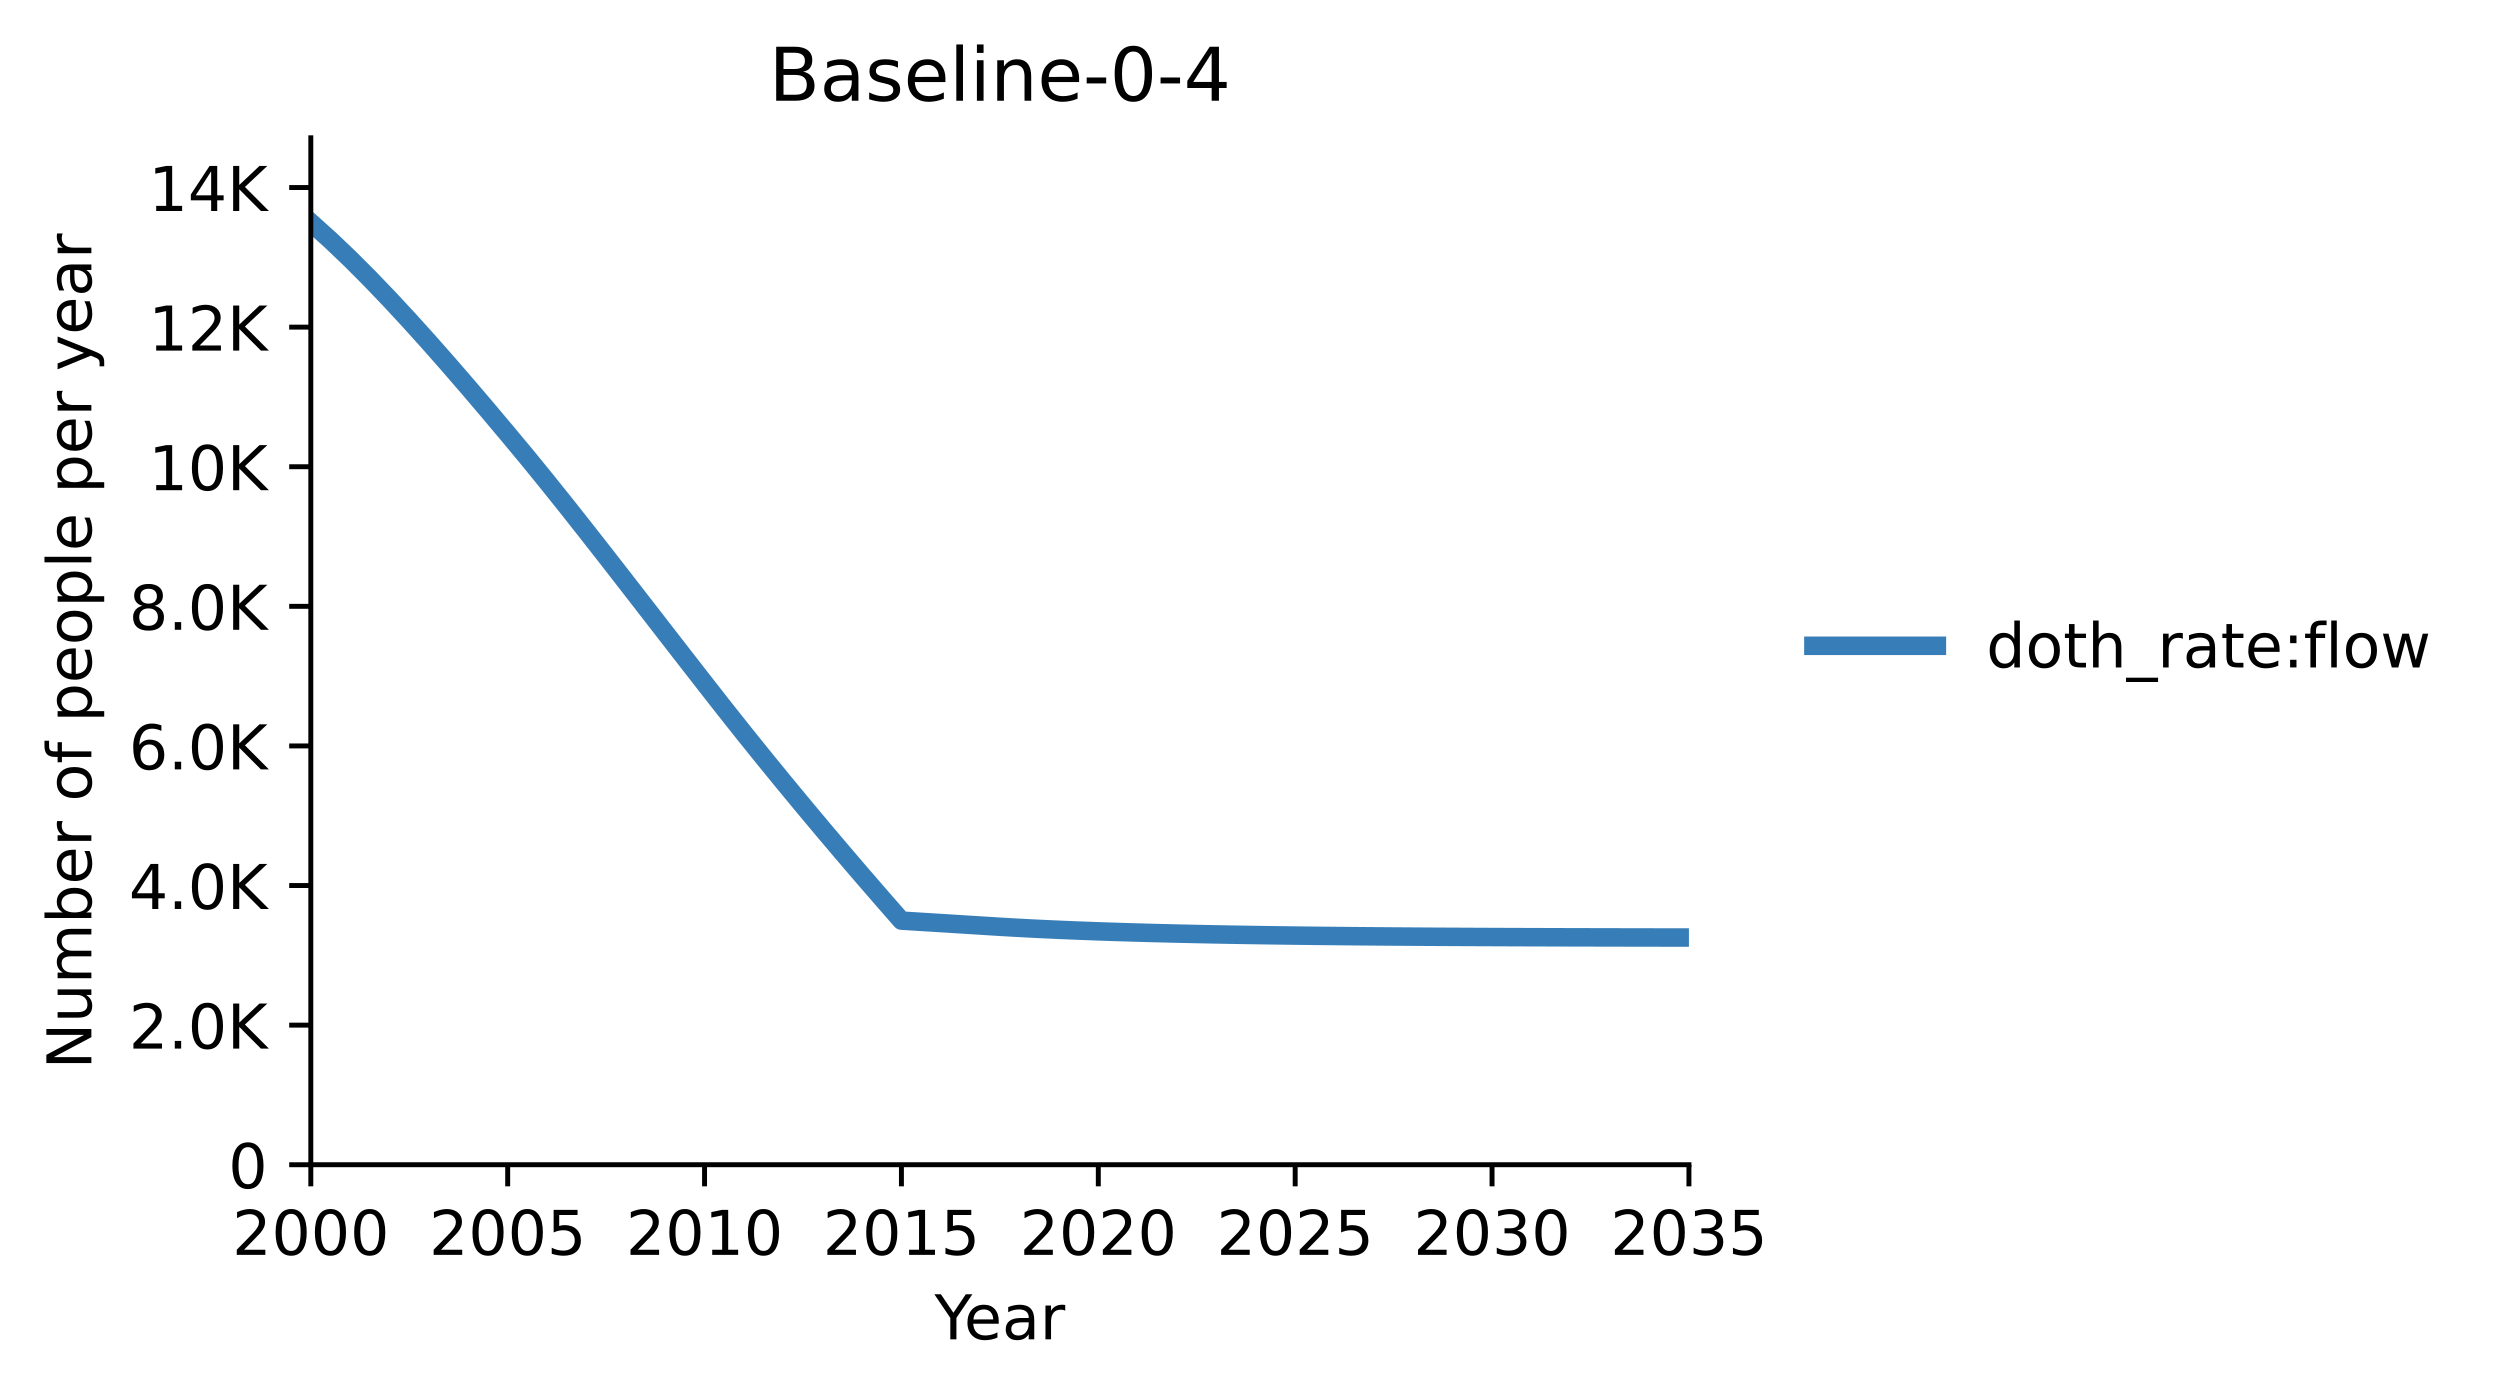
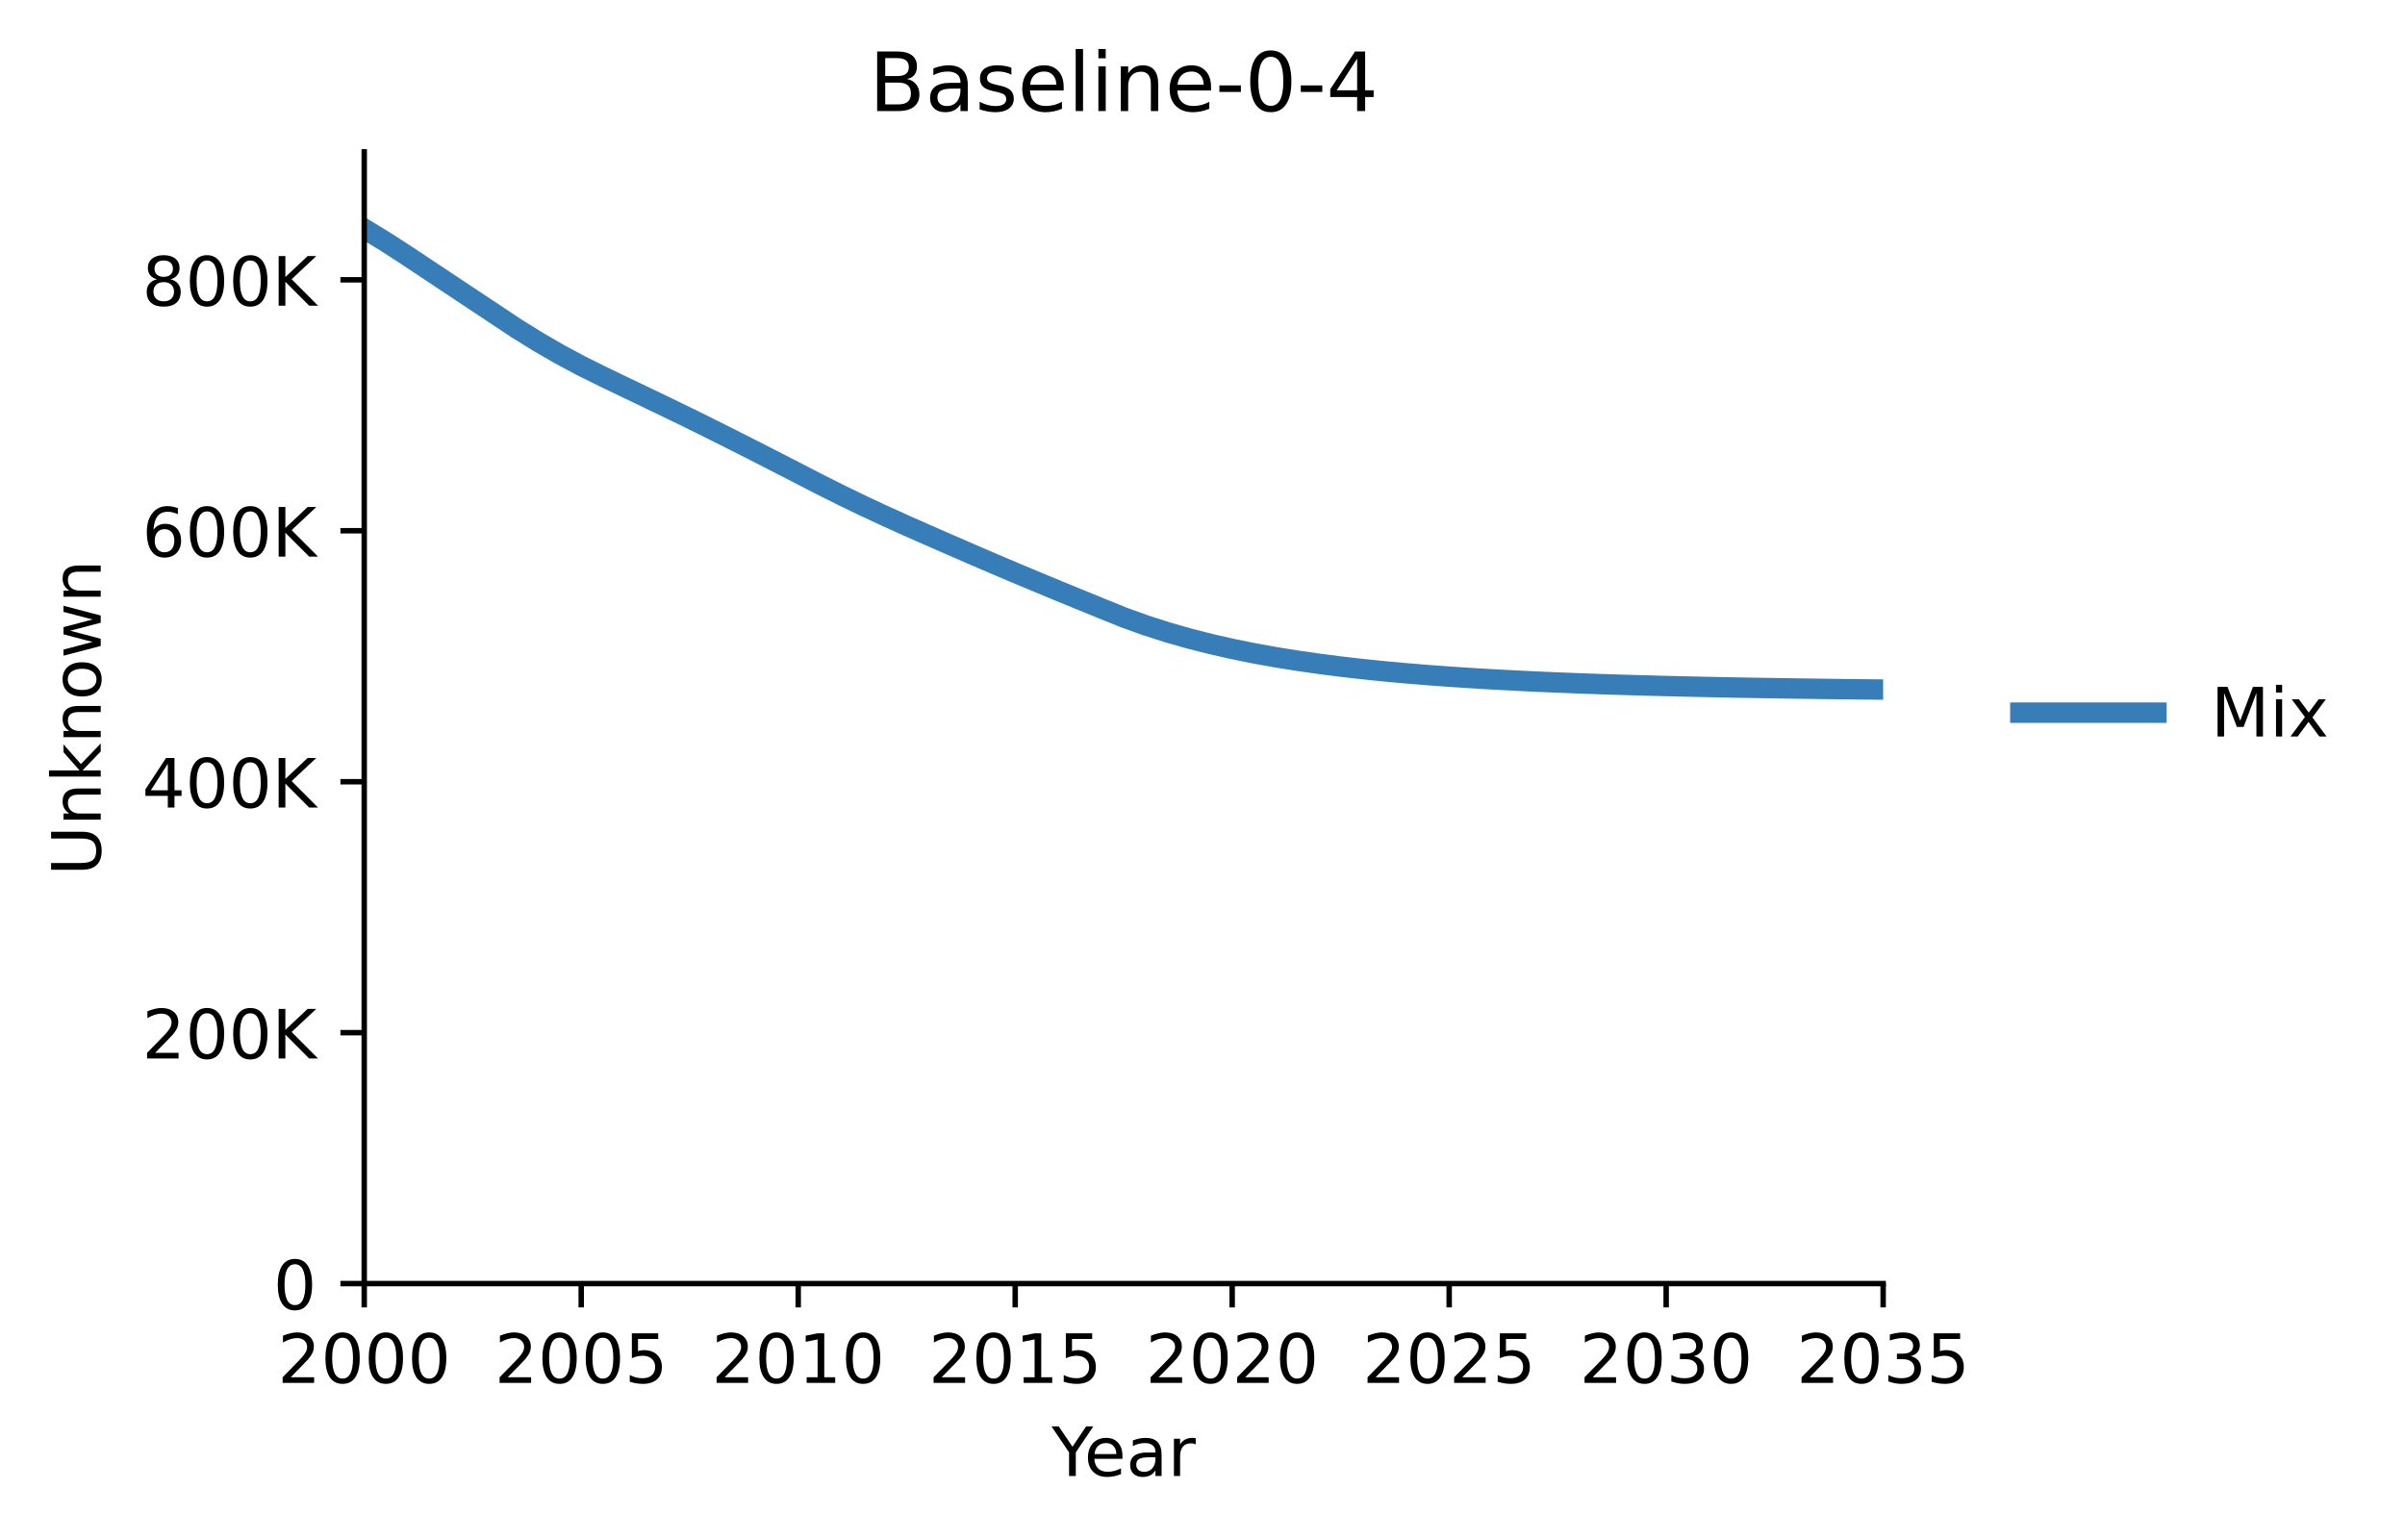
- <svg xmlns="http://www.w3.org/2000/svg" xmlns:xlink="http://www.w3.org/1999/xlink" width="404.901pt" height="226.194pt" viewBox="0 0 404.901 226.194" version="1.1">
+ <svg xmlns="http://www.w3.org/2000/svg" xmlns:xlink="http://www.w3.org/1999/xlink" width="353.408pt" height="226.194pt" viewBox="0 0 353.408 226.194" version="1.1">
  <defs>
    <style type="text/css">*{stroke-linejoin: round; stroke-linecap: butt}</style>
  </defs>
  <g id="figure_1">
    <g id="patch_1">
-       <path d="M 0 226.194  L 404.901 226.194  L 404.901 0  L 0 0  L 0 226.194  z " style="fill: none; opacity: 0" />
+       <path d="M 0 226.194  L 353.408 226.194  L 353.408 0  L 0 0  L 0 226.194  z " style="fill: none; opacity: 0" />
    </g>
    <g id="axes_1">
      <g id="patch_2">
-         <path d="M 50.339 188.638  L 273.539 188.638  L 273.539 22.318  L 50.339 22.318  L 50.339 188.638  z " style="fill: none; opacity: 0" />
+         <path d="M 53.523 188.638  L 276.723 188.638  L 276.723 22.318  L 53.523 22.318  L 53.523 188.638  z " style="fill: none; opacity: 0" />
      </g>
      <g id="matplotlib.axis_1">
        <g id="xtick_1">
          <g id="line2d_1">
            <defs>
-               <path id="m714e178c98" d="M 0 0  L 0 3.5  " style="stroke: #000000; stroke-width: 0.8" />
-             </defs>
-             <g>
-               <use xlink:href="#m714e178c98" x="50.339" y="188.638" style="stroke: #000000; stroke-width: 0.8" />
+               <path id="m029fb95477" d="M 0 0  L 0 3.5  " style="stroke: #000000; stroke-width: 0.8" />
+             </defs>
+             <g>
+               <use xlink:href="#m029fb95477" x="53.523" y="188.638" style="stroke: #000000; stroke-width: 0.8" />
            </g>
          </g>
          <g id="text_1">
-             <g transform="translate(37.61406 203.2366) scale(0.1 -0.1)">
+             <g transform="translate(40.79844 203.2366) scale(0.1 -0.1)">
              <defs>
                <path id="DejaVuSans-32" d="M 1228 531  L 3431 531  L 3431 0  L 469 0  L 469 531  Q 828 903 1448 1529  Q 2069 2156 2228 2338  Q 2531 2678 2651 2914  Q 2772 3150 2772 3378  Q 2772 3750 2511 3984  Q 2250 4219 1831 4219  Q 1534 4219 1204 4116  Q 875 4013 500 3803  L 500 4441  Q 881 4594 1212 4672  Q 1544 4750 1819 4750  Q 2544 4750 2975 4387  Q 3406 4025 3406 3419  Q 3406 3131 3298 2873  Q 3191 2616 2906 2266  Q 2828 2175 2409 1742  Q 1991 1309 1228 531  z " transform="scale(0.015625)" />
                <path id="DejaVuSans-30" d="M 2034 4250  Q 1547 4250 1301 3770  Q 1056 3291 1056 2328  Q 1056 1369 1301 889  Q 1547 409 2034 409  Q 2525 409 2770 889  Q 3016 1369 3016 2328  Q 3016 3291 2770 3770  Q 2525 4250 2034 4250  z M 2034 4750  Q 2819 4750 3233 4129  Q 3647 3509 3647 2328  Q 3647 1150 3233 529  Q 2819 -91 2034 -91  Q 1250 -91 836 529  Q 422 1150 422 2328  Q 422 3509 836 4129  Q 1250 4750 2034 4750  z " transform="scale(0.015625)" />
              </defs>
              <use xlink:href="#DejaVuSans-32" />
              <use xlink:href="#DejaVuSans-30" x="63.623" />
              <use xlink:href="#DejaVuSans-30" x="127.246" />
              <use xlink:href="#DejaVuSans-30" x="190.869" />
            </g>
          </g>
        </g>
        <g id="xtick_2">
          <g id="line2d_2">
            <g>
-               <use xlink:href="#m714e178c98" x="82.225" y="188.638" style="stroke: #000000; stroke-width: 0.8" />
+               <use xlink:href="#m029fb95477" x="85.409" y="188.638" style="stroke: #000000; stroke-width: 0.8" />
            </g>
          </g>
          <g id="text_2">
-             <g transform="translate(69.49978 203.2366) scale(0.1 -0.1)">
+             <g transform="translate(72.68415 203.2366) scale(0.1 -0.1)">
              <defs>
                <path id="DejaVuSans-35" d="M 691 4666  L 3169 4666  L 3169 4134  L 1269 4134  L 1269 2991  Q 1406 3038 1543 3061  Q 1681 3084 1819 3084  Q 2600 3084 3056 2656  Q 3513 2228 3513 1497  Q 3513 744 3044 326  Q 2575 -91 1722 -91  Q 1428 -91 1123 -41  Q 819 9 494 109  L 494 744  Q 775 591 1075 516  Q 1375 441 1709 441  Q 2250 441 2565 725  Q 2881 1009 2881 1497  Q 2881 1984 2565 2268  Q 2250 2553 1709 2553  Q 1456 2553 1204 2497  Q 953 2441 691 2322  L 691 4666  z " transform="scale(0.015625)" />
              </defs>
              <use xlink:href="#DejaVuSans-32" />
              <use xlink:href="#DejaVuSans-30" x="63.623" />
              <use xlink:href="#DejaVuSans-30" x="127.246" />
              <use xlink:href="#DejaVuSans-35" x="190.869" />
            </g>
          </g>
        </g>
        <g id="xtick_3">
          <g id="line2d_3">
            <g>
-               <use xlink:href="#m714e178c98" x="114.11" y="188.638" style="stroke: #000000; stroke-width: 0.8" />
+               <use xlink:href="#m029fb95477" x="117.295" y="188.638" style="stroke: #000000; stroke-width: 0.8" />
            </g>
          </g>
          <g id="text_3">
-             <g transform="translate(101.3855 203.2366) scale(0.1 -0.1)">
+             <g transform="translate(104.5699 203.2366) scale(0.1 -0.1)">
              <defs>
                <path id="DejaVuSans-31" d="M 794 531  L 1825 531  L 1825 4091  L 703 3866  L 703 4441  L 1819 4666  L 2450 4666  L 2450 531  L 3481 531  L 3481 0  L 794 0  L 794 531  z " transform="scale(0.015625)" />
              </defs>
              <use xlink:href="#DejaVuSans-32" />
              <use xlink:href="#DejaVuSans-30" x="63.623" />
              <use xlink:href="#DejaVuSans-31" x="127.246" />
              <use xlink:href="#DejaVuSans-30" x="190.869" />
            </g>
          </g>
        </g>
        <g id="xtick_4">
          <g id="line2d_4">
            <g>
-               <use xlink:href="#m714e178c98" x="145.996" y="188.638" style="stroke: #000000; stroke-width: 0.8" />
+               <use xlink:href="#m029fb95477" x="149.181" y="188.638" style="stroke: #000000; stroke-width: 0.8" />
            </g>
          </g>
          <g id="text_4">
-             <g transform="translate(133.2712 203.2366) scale(0.1 -0.1)">
+             <g transform="translate(136.4556 203.2366) scale(0.1 -0.1)">
              <use xlink:href="#DejaVuSans-32" />
              <use xlink:href="#DejaVuSans-30" x="63.623" />
              <use xlink:href="#DejaVuSans-31" x="127.246" />
              <use xlink:href="#DejaVuSans-35" x="190.869" />
            </g>
          </g>
        </g>
        <g id="xtick_5">
          <g id="line2d_5">
            <g>
-               <use xlink:href="#m714e178c98" x="177.882" y="188.638" style="stroke: #000000; stroke-width: 0.8" />
+               <use xlink:href="#m029fb95477" x="181.066" y="188.638" style="stroke: #000000; stroke-width: 0.8" />
            </g>
          </g>
          <g id="text_5">
-             <g transform="translate(165.1569 203.2366) scale(0.1 -0.1)">
+             <g transform="translate(168.3413 203.2366) scale(0.1 -0.1)">
              <use xlink:href="#DejaVuSans-32" />
              <use xlink:href="#DejaVuSans-30" x="63.623" />
              <use xlink:href="#DejaVuSans-32" x="127.246" />
              <use xlink:href="#DejaVuSans-30" x="190.869" />
            </g>
          </g>
        </g>
        <g id="xtick_6">
          <g id="line2d_6">
            <g>
-               <use xlink:href="#m714e178c98" x="209.768" y="188.638" style="stroke: #000000; stroke-width: 0.8" />
+               <use xlink:href="#m029fb95477" x="212.952" y="188.638" style="stroke: #000000; stroke-width: 0.8" />
            </g>
          </g>
          <g id="text_6">
-             <g transform="translate(197.0426 203.2366) scale(0.1 -0.1)">
+             <g transform="translate(200.227 203.2366) scale(0.1 -0.1)">
              <use xlink:href="#DejaVuSans-32" />
              <use xlink:href="#DejaVuSans-30" x="63.623" />
              <use xlink:href="#DejaVuSans-32" x="127.246" />
              <use xlink:href="#DejaVuSans-35" x="190.869" />
            </g>
          </g>
        </g>
        <g id="xtick_7">
          <g id="line2d_7">
            <g>
-               <use xlink:href="#m714e178c98" x="241.653" y="188.638" style="stroke: #000000; stroke-width: 0.8" />
+               <use xlink:href="#m029fb95477" x="244.838" y="188.638" style="stroke: #000000; stroke-width: 0.8" />
            </g>
          </g>
          <g id="text_7">
-             <g transform="translate(228.9283 203.2366) scale(0.1 -0.1)">
+             <g transform="translate(232.1127 203.2366) scale(0.1 -0.1)">
              <defs>
                <path id="DejaVuSans-33" d="M 2597 2516  Q 3050 2419 3304 2112  Q 3559 1806 3559 1356  Q 3559 666 3084 287  Q 2609 -91 1734 -91  Q 1441 -91 1130 -33  Q 819 25 488 141  L 488 750  Q 750 597 1062 519  Q 1375 441 1716 441  Q 2309 441 2620 675  Q 2931 909 2931 1356  Q 2931 1769 2642 2001  Q 2353 2234 1838 2234  L 1294 2234  L 1294 2753  L 1863 2753  Q 2328 2753 2575 2939  Q 2822 3125 2822 3475  Q 2822 3834 2567 4026  Q 2313 4219 1838 4219  Q 1578 4219 1281 4162  Q 984 4106 628 3988  L 628 4550  Q 988 4650 1302 4700  Q 1616 4750 1894 4750  Q 2613 4750 3031 4423  Q 3450 4097 3450 3541  Q 3450 3153 3228 2886  Q 3006 2619 2597 2516  z " transform="scale(0.015625)" />
              </defs>
              <use xlink:href="#DejaVuSans-32" />
              <use xlink:href="#DejaVuSans-30" x="63.623" />
              <use xlink:href="#DejaVuSans-33" x="127.246" />
              <use xlink:href="#DejaVuSans-30" x="190.869" />
            </g>
          </g>
        </g>
        <g id="xtick_8">
          <g id="line2d_8">
            <g>
-               <use xlink:href="#m714e178c98" x="273.539" y="188.638" style="stroke: #000000; stroke-width: 0.8" />
+               <use xlink:href="#m029fb95477" x="276.723" y="188.638" style="stroke: #000000; stroke-width: 0.8" />
            </g>
          </g>
          <g id="text_8">
-             <g transform="translate(260.8141 203.2366) scale(0.1 -0.1)">
+             <g transform="translate(263.9984 203.2366) scale(0.1 -0.1)">
              <use xlink:href="#DejaVuSans-32" />
              <use xlink:href="#DejaVuSans-30" x="63.623" />
              <use xlink:href="#DejaVuSans-33" x="127.246" />
              <use xlink:href="#DejaVuSans-35" x="190.869" />
            </g>
          </g>
        </g>
        <g id="text_9">
-           <g transform="translate(151.3516 216.9147) scale(0.1 -0.1)">
+           <g transform="translate(154.5359 216.9147) scale(0.1 -0.1)">
            <defs>
              <path id="DejaVuSans-59" d="M -13 4666  L 666 4666  L 1959 2747  L 3244 4666  L 3922 4666  L 2272 2222  L 2272 0  L 1638 0  L 1638 2222  L -13 4666  z " transform="scale(0.015625)" />
              <path id="DejaVuSans-65" d="M 3597 1894  L 3597 1613  L 953 1613  Q 991 1019 1311 708  Q 1631 397 2203 397  Q 2534 397 2845 478  Q 3156 559 3463 722  L 3463 178  Q 3153 47 2828 -22  Q 2503 -91 2169 -91  Q 1331 -91 842 396  Q 353 884 353 1716  Q 353 2575 817 3079  Q 1281 3584 2069 3584  Q 2775 3584 3186 3129  Q 3597 2675 3597 1894  z M 3022 2063  Q 3016 2534 2758 2815  Q 2500 3097 2075 3097  Q 1594 3097 1305 2825  Q 1016 2553 972 2059  L 3022 2063  z " transform="scale(0.015625)" />
              <path id="DejaVuSans-61" d="M 2194 1759  Q 1497 1759 1228 1600  Q 959 1441 959 1056  Q 959 750 1161 570  Q 1363 391 1709 391  Q 2188 391 2477 730  Q 2766 1069 2766 1631  L 2766 1759  L 2194 1759  z M 3341 1997  L 3341 0  L 2766 0  L 2766 531  Q 2569 213 2275 61  Q 1981 -91 1556 -91  Q 1019 -91 701 211  Q 384 513 384 1019  Q 384 1609 779 1909  Q 1175 2209 1959 2209  L 2766 2209  L 2766 2266  Q 2766 2663 2505 2880  Q 2244 3097 1772 3097  Q 1472 3097 1187 3025  Q 903 2953 641 2809  L 641 3341  Q 956 3463 1253 3523  Q 1550 3584 1831 3584  Q 2591 3584 2966 3190  Q 3341 2797 3341 1997  z " transform="scale(0.015625)" />
              <path id="DejaVuSans-72" d="M 2631 2963  Q 2534 3019 2420 3045  Q 2306 3072 2169 3072  Q 1681 3072 1420 2755  Q 1159 2438 1159 1844  L 1159 0  L 581 0  L 581 3500  L 1159 3500  L 1159 2956  Q 1341 3275 1631 3429  Q 1922 3584 2338 3584  Q 2397 3584 2469 3576  Q 2541 3569 2628 3553  L 2631 2963  z " transform="scale(0.015625)" />
            </defs>
            <use xlink:href="#DejaVuSans-59" />
            <use xlink:href="#DejaVuSans-65" x="47.834" />
            <use xlink:href="#DejaVuSans-61" x="109.357" />
            <use xlink:href="#DejaVuSans-72" x="170.637" />
          </g>
        </g>
      </g>
      <g id="matplotlib.axis_2">
        <g id="ytick_1">
          <g id="line2d_9">
            <defs>
-               <path id="m173e64cb3a" d="M 0 0  L -3.5 0  " style="stroke: #000000; stroke-width: 0.8" />
-             </defs>
-             <g>
-               <use xlink:href="#m173e64cb3a" x="50.339" y="188.638" style="stroke: #000000; stroke-width: 0.8" />
+               <path id="mcaf1951d5f" d="M 0 0  L -3.5 0  " style="stroke: #000000; stroke-width: 0.8" />
+             </defs>
+             <g>
+               <use xlink:href="#mcaf1951d5f" x="53.523" y="188.638" style="stroke: #000000; stroke-width: 0.8" />
            </g>
          </g>
          <g id="text_10">
-             <g transform="translate(36.97656 192.4373) scale(0.1 -0.1)">
+             <g transform="translate(40.16094 192.4373) scale(0.1 -0.1)">
              <use xlink:href="#DejaVuSans-30" />
            </g>
          </g>
        </g>
        <g id="ytick_2">
          <g id="line2d_10">
            <g>
-               <use xlink:href="#m173e64cb3a" x="50.339" y="166.028" style="stroke: #000000; stroke-width: 0.8" />
+               <use xlink:href="#mcaf1951d5f" x="53.523" y="151.76" style="stroke: #000000; stroke-width: 0.8" />
            </g>
          </g>
          <g id="text_11">
-             <g transform="translate(20.87813 169.8277) scale(0.1 -0.1)">
-               <defs>
-                 <path id="DejaVuSans-2e" d="M 684 794  L 1344 794  L 1344 0  L 684 0  L 684 794  z " transform="scale(0.015625)" />
+             <g transform="translate(20.87813 155.559) scale(0.1 -0.1)">
+               <defs>
                <path id="DejaVuSans-4b" d="M 628 4666  L 1259 4666  L 1259 2694  L 3353 4666  L 4166 4666  L 1850 2491  L 4331 0  L 3500 0  L 1259 2247  L 1259 0  L 628 0  L 628 4666  z " transform="scale(0.015625)" />
              </defs>
              <use xlink:href="#DejaVuSans-32" />
-               <use xlink:href="#DejaVuSans-2e" x="63.623" />
-               <use xlink:href="#DejaVuSans-30" x="95.41" />
-               <use xlink:href="#DejaVuSans-4b" x="159.033" />
+               <use xlink:href="#DejaVuSans-30" x="63.623" />
+               <use xlink:href="#DejaVuSans-30" x="127.246" />
+               <use xlink:href="#DejaVuSans-4b" x="190.869" />
            </g>
          </g>
        </g>
        <g id="ytick_3">
          <g id="line2d_11">
            <g>
-               <use xlink:href="#m173e64cb3a" x="50.339" y="143.419" style="stroke: #000000; stroke-width: 0.8" />
+               <use xlink:href="#mcaf1951d5f" x="53.523" y="114.882" style="stroke: #000000; stroke-width: 0.8" />
            </g>
          </g>
          <g id="text_12">
-             <g transform="translate(20.87813 147.2181) scale(0.1 -0.1)">
+             <g transform="translate(20.87813 118.6807) scale(0.1 -0.1)">
              <defs>
                <path id="DejaVuSans-34" d="M 2419 4116  L 825 1625  L 2419 1625  L 2419 4116  z M 2253 4666  L 3047 4666  L 3047 1625  L 3713 1625  L 3713 1100  L 3047 1100  L 3047 0  L 2419 0  L 2419 1100  L 313 1100  L 313 1709  L 2253 4666  z " transform="scale(0.015625)" />
              </defs>
              <use xlink:href="#DejaVuSans-34" />
-               <use xlink:href="#DejaVuSans-2e" x="63.623" />
-               <use xlink:href="#DejaVuSans-30" x="95.41" />
-               <use xlink:href="#DejaVuSans-4b" x="159.033" />
+               <use xlink:href="#DejaVuSans-30" x="63.623" />
+               <use xlink:href="#DejaVuSans-30" x="127.246" />
+               <use xlink:href="#DejaVuSans-4b" x="190.869" />
            </g>
          </g>
        </g>
        <g id="ytick_4">
          <g id="line2d_12">
            <g>
-               <use xlink:href="#m173e64cb3a" x="50.339" y="120.809" style="stroke: #000000; stroke-width: 0.8" />
+               <use xlink:href="#mcaf1951d5f" x="53.523" y="78.003" style="stroke: #000000; stroke-width: 0.8" />
            </g>
          </g>
          <g id="text_13">
-             <g transform="translate(20.87813 124.6084) scale(0.1 -0.1)">
+             <g transform="translate(20.87813 81.80241) scale(0.1 -0.1)">
              <defs>
                <path id="DejaVuSans-36" d="M 2113 2584  Q 1688 2584 1439 2293  Q 1191 2003 1191 1497  Q 1191 994 1439 701  Q 1688 409 2113 409  Q 2538 409 2786 701  Q 3034 994 3034 1497  Q 3034 2003 2786 2293  Q 2538 2584 2113 2584  z M 3366 4563  L 3366 3988  Q 3128 4100 2886 4159  Q 2644 4219 2406 4219  Q 1781 4219 1451 3797  Q 1122 3375 1075 2522  Q 1259 2794 1537 2939  Q 1816 3084 2150 3084  Q 2853 3084 3261 2657  Q 3669 2231 3669 1497  Q 3669 778 3244 343  Q 2819 -91 2113 -91  Q 1303 -91 875 529  Q 447 1150 447 2328  Q 447 3434 972 4092  Q 1497 4750 2381 4750  Q 2619 4750 2861 4703  Q 3103 4656 3366 4563  z " transform="scale(0.015625)" />
              </defs>
              <use xlink:href="#DejaVuSans-36" />
-               <use xlink:href="#DejaVuSans-2e" x="63.623" />
-               <use xlink:href="#DejaVuSans-30" x="95.41" />
-               <use xlink:href="#DejaVuSans-4b" x="159.033" />
+               <use xlink:href="#DejaVuSans-30" x="63.623" />
+               <use xlink:href="#DejaVuSans-30" x="127.246" />
+               <use xlink:href="#DejaVuSans-4b" x="190.869" />
            </g>
          </g>
        </g>
        <g id="ytick_5">
          <g id="line2d_13">
            <g>
-               <use xlink:href="#m173e64cb3a" x="50.339" y="98.2" style="stroke: #000000; stroke-width: 0.8" />
+               <use xlink:href="#mcaf1951d5f" x="53.523" y="41.125" style="stroke: #000000; stroke-width: 0.8" />
            </g>
          </g>
          <g id="text_14">
-             <g transform="translate(20.87813 101.9988) scale(0.1 -0.1)">
+             <g transform="translate(20.87813 44.9241) scale(0.1 -0.1)">
              <defs>
                <path id="DejaVuSans-38" d="M 2034 2216  Q 1584 2216 1326 1975  Q 1069 1734 1069 1313  Q 1069 891 1326 650  Q 1584 409 2034 409  Q 2484 409 2743 651  Q 3003 894 3003 1313  Q 3003 1734 2745 1975  Q 2488 2216 2034 2216  z M 1403 2484  Q 997 2584 770 2862  Q 544 3141 544 3541  Q 544 4100 942 4425  Q 1341 4750 2034 4750  Q 2731 4750 3128 4425  Q 3525 4100 3525 3541  Q 3525 3141 3298 2862  Q 3072 2584 2669 2484  Q 3125 2378 3379 2068  Q 3634 1759 3634 1313  Q 3634 634 3220 271  Q 2806 -91 2034 -91  Q 1263 -91 848 271  Q 434 634 434 1313  Q 434 1759 690 2068  Q 947 2378 1403 2484  z M 1172 3481  Q 1172 3119 1398 2916  Q 1625 2713 2034 2713  Q 2441 2713 2670 2916  Q 2900 3119 2900 3481  Q 2900 3844 2670 4047  Q 2441 4250 2034 4250  Q 1625 4250 1398 4047  Q 1172 3844 1172 3481  z " transform="scale(0.015625)" />
              </defs>
              <use xlink:href="#DejaVuSans-38" />
-               <use xlink:href="#DejaVuSans-2e" x="63.623" />
-               <use xlink:href="#DejaVuSans-30" x="95.41" />
-               <use xlink:href="#DejaVuSans-4b" x="159.033" />
-             </g>
-           </g>
-         </g>
-         <g id="ytick_6">
-           <g id="line2d_14">
-             <g>
-               <use xlink:href="#m173e64cb3a" x="50.339" y="75.59" style="stroke: #000000; stroke-width: 0.8" />
-             </g>
-           </g>
-           <g id="text_15">
-             <g transform="translate(24.05625 79.38912) scale(0.1 -0.1)">
-               <use xlink:href="#DejaVuSans-31" />
-               <use xlink:href="#DejaVuSans-30" x="63.623" />
-               <use xlink:href="#DejaVuSans-4b" x="127.246" />
-             </g>
-           </g>
-         </g>
-         <g id="ytick_7">
-           <g id="line2d_15">
-             <g>
-               <use xlink:href="#m173e64cb3a" x="50.339" y="52.98" style="stroke: #000000; stroke-width: 0.8" />
-             </g>
-           </g>
-           <g id="text_16">
-             <g transform="translate(24.05625 56.77948) scale(0.1 -0.1)">
-               <use xlink:href="#DejaVuSans-31" />
-               <use xlink:href="#DejaVuSans-32" x="63.623" />
-               <use xlink:href="#DejaVuSans-4b" x="127.246" />
-             </g>
-           </g>
-         </g>
-         <g id="ytick_8">
-           <g id="line2d_16">
-             <g>
-               <use xlink:href="#m173e64cb3a" x="50.339" y="30.371" style="stroke: #000000; stroke-width: 0.8" />
-             </g>
-           </g>
-           <g id="text_17">
-             <g transform="translate(24.05625 34.16983) scale(0.1 -0.1)">
-               <use xlink:href="#DejaVuSans-31" />
-               <use xlink:href="#DejaVuSans-34" x="63.623" />
-               <use xlink:href="#DejaVuSans-4b" x="127.246" />
-             </g>
-           </g>
-         </g>
-         <g id="text_18">
-           <g transform="translate(14.79844 173.1516) rotate(-90) scale(0.1 -0.1)">
-             <defs>
-               <path id="DejaVuSans-4e" d="M 628 4666  L 1478 4666  L 3547 763  L 3547 4666  L 4159 4666  L 4159 0  L 3309 0  L 1241 3903  L 1241 0  L 628 0  L 628 4666  z " transform="scale(0.015625)" />
-               <path id="DejaVuSans-75" d="M 544 1381  L 544 3500  L 1119 3500  L 1119 1403  Q 1119 906 1312 657  Q 1506 409 1894 409  Q 2359 409 2629 706  Q 2900 1003 2900 1516  L 2900 3500  L 3475 3500  L 3475 0  L 2900 0  L 2900 538  Q 2691 219 2414 64  Q 2138 -91 1772 -91  Q 1169 -91 856 284  Q 544 659 544 1381  z M 1991 3584  L 1991 3584  z " transform="scale(0.015625)" />
-               <path id="DejaVuSans-6d" d="M 3328 2828  Q 3544 3216 3844 3400  Q 4144 3584 4550 3584  Q 5097 3584 5394 3201  Q 5691 2819 5691 2113  L 5691 0  L 5113 0  L 5113 2094  Q 5113 2597 4934 2840  Q 4756 3084 4391 3084  Q 3944 3084 3684 2787  Q 3425 2491 3425 1978  L 3425 0  L 2847 0  L 2847 2094  Q 2847 2600 2669 2842  Q 2491 3084 2119 3084  Q 1678 3084 1418 2786  Q 1159 2488 1159 1978  L 1159 0  L 581 0  L 581 3500  L 1159 3500  L 1159 2956  Q 1356 3278 1631 3431  Q 1906 3584 2284 3584  Q 2666 3584 2933 3390  Q 3200 3197 3328 2828  z " transform="scale(0.015625)" />
-               <path id="DejaVuSans-62" d="M 3116 1747  Q 3116 2381 2855 2742  Q 2594 3103 2138 3103  Q 1681 3103 1420 2742  Q 1159 2381 1159 1747  Q 1159 1113 1420 752  Q 1681 391 2138 391  Q 2594 391 2855 752  Q 3116 1113 3116 1747  z M 1159 2969  Q 1341 3281 1617 3432  Q 1894 3584 2278 3584  Q 2916 3584 3314 3078  Q 3713 2572 3713 1747  Q 3713 922 3314 415  Q 2916 -91 2278 -91  Q 1894 -91 1617 61  Q 1341 213 1159 525  L 1159 0  L 581 0  L 581 4863  L 1159 4863  L 1159 2969  z " transform="scale(0.015625)" />
-               <path id="DejaVuSans-20" transform="scale(0.015625)" />
+               <use xlink:href="#DejaVuSans-30" x="63.623" />
+               <use xlink:href="#DejaVuSans-30" x="127.246" />
+               <use xlink:href="#DejaVuSans-4b" x="190.869" />
+             </g>
+           </g>
+         </g>
+         <g id="text_15">
+           <g transform="translate(14.79844 128.6875) rotate(-90) scale(0.1 -0.1)">
+             <defs>
+               <path id="DejaVuSans-55" d="M 556 4666  L 1191 4666  L 1191 1831  Q 1191 1081 1462 751  Q 1734 422 2344 422  Q 2950 422 3222 751  Q 3494 1081 3494 1831  L 3494 4666  L 4128 4666  L 4128 1753  Q 4128 841 3676 375  Q 3225 -91 2344 -91  Q 1459 -91 1007 375  Q 556 841 556 1753  L 556 4666  z " transform="scale(0.015625)" />
+               <path id="DejaVuSans-6e" d="M 3513 2113  L 3513 0  L 2938 0  L 2938 2094  Q 2938 2591 2744 2837  Q 2550 3084 2163 3084  Q 1697 3084 1428 2787  Q 1159 2491 1159 1978  L 1159 0  L 581 0  L 581 3500  L 1159 3500  L 1159 2956  Q 1366 3272 1645 3428  Q 1925 3584 2291 3584  Q 2894 3584 3203 3211  Q 3513 2838 3513 2113  z " transform="scale(0.015625)" />
+               <path id="DejaVuSans-6b" d="M 581 4863  L 1159 4863  L 1159 1991  L 2875 3500  L 3609 3500  L 1753 1863  L 3688 0  L 2938 0  L 1159 1709  L 1159 0  L 581 0  L 581 4863  z " transform="scale(0.015625)" />
              <path id="DejaVuSans-6f" d="M 1959 3097  Q 1497 3097 1228 2736  Q 959 2375 959 1747  Q 959 1119 1226 758  Q 1494 397 1959 397  Q 2419 397 2687 759  Q 2956 1122 2956 1747  Q 2956 2369 2687 2733  Q 2419 3097 1959 3097  z M 1959 3584  Q 2709 3584 3137 3096  Q 3566 2609 3566 1747  Q 3566 888 3137 398  Q 2709 -91 1959 -91  Q 1206 -91 779 398  Q 353 888 353 1747  Q 353 2609 779 3096  Q 1206 3584 1959 3584  z " transform="scale(0.015625)" />
-               <path id="DejaVuSans-66" d="M 2375 4863  L 2375 4384  L 1825 4384  Q 1516 4384 1395 4259  Q 1275 4134 1275 3809  L 1275 3500  L 2222 3500  L 2222 3053  L 1275 3053  L 1275 0  L 697 0  L 697 3053  L 147 3053  L 147 3500  L 697 3500  L 697 3744  Q 697 4328 969 4595  Q 1241 4863 1831 4863  L 2375 4863  z " transform="scale(0.015625)" />
-               <path id="DejaVuSans-70" d="M 1159 525  L 1159 -1331  L 581 -1331  L 581 3500  L 1159 3500  L 1159 2969  Q 1341 3281 1617 3432  Q 1894 3584 2278 3584  Q 2916 3584 3314 3078  Q 3713 2572 3713 1747  Q 3713 922 3314 415  Q 2916 -91 2278 -91  Q 1894 -91 1617 61  Q 1341 213 1159 525  z M 3116 1747  Q 3116 2381 2855 2742  Q 2594 3103 2138 3103  Q 1681 3103 1420 2742  Q 1159 2381 1159 1747  Q 1159 1113 1420 752  Q 1681 391 2138 391  Q 2594 391 2855 752  Q 3116 1113 3116 1747  z " transform="scale(0.015625)" />
-               <path id="DejaVuSans-6c" d="M 603 4863  L 1178 4863  L 1178 0  L 603 0  L 603 4863  z " transform="scale(0.015625)" />
-               <path id="DejaVuSans-79" d="M 2059 -325  Q 1816 -950 1584 -1140  Q 1353 -1331 966 -1331  L 506 -1331  L 506 -850  L 844 -850  Q 1081 -850 1212 -737  Q 1344 -625 1503 -206  L 1606 56  L 191 3500  L 800 3500  L 1894 763  L 2988 3500  L 3597 3500  L 2059 -325  z " transform="scale(0.015625)" />
-             </defs>
-             <use xlink:href="#DejaVuSans-4e" />
-             <use xlink:href="#DejaVuSans-75" x="74.805" />
-             <use xlink:href="#DejaVuSans-6d" x="138.184" />
-             <use xlink:href="#DejaVuSans-62" x="235.596" />
-             <use xlink:href="#DejaVuSans-65" x="299.072" />
-             <use xlink:href="#DejaVuSans-72" x="360.596" />
-             <use xlink:href="#DejaVuSans-20" x="401.709" />
-             <use xlink:href="#DejaVuSans-6f" x="433.496" />
-             <use xlink:href="#DejaVuSans-66" x="494.678" />
-             <use xlink:href="#DejaVuSans-20" x="529.883" />
-             <use xlink:href="#DejaVuSans-70" x="561.67" />
-             <use xlink:href="#DejaVuSans-65" x="625.146" />
-             <use xlink:href="#DejaVuSans-6f" x="686.67" />
-             <use xlink:href="#DejaVuSans-70" x="747.852" />
-             <use xlink:href="#DejaVuSans-6c" x="811.328" />
-             <use xlink:href="#DejaVuSans-65" x="839.111" />
-             <use xlink:href="#DejaVuSans-20" x="900.635" />
-             <use xlink:href="#DejaVuSans-70" x="932.422" />
-             <use xlink:href="#DejaVuSans-65" x="995.898" />
-             <use xlink:href="#DejaVuSans-72" x="1057.422" />
-             <use xlink:href="#DejaVuSans-20" x="1098.535" />
-             <use xlink:href="#DejaVuSans-79" x="1130.322" />
-             <use xlink:href="#DejaVuSans-65" x="1189.502" />
-             <use xlink:href="#DejaVuSans-61" x="1251.025" />
-             <use xlink:href="#DejaVuSans-72" x="1312.305" />
-           </g>
-         </g>
-       </g>
-       <g id="line2d_17">
-         <path d="M 50.339 36.029  L 53.528 38.897  L 56.716 41.94  L 59.905 45.136  L 63.093 48.461  L 66.282 51.9  L 69.47 55.435  L 72.659 59.052  L 75.848 62.74  L 79.036 66.484  L 82.225 70.277  L 85.413 74.108  L 88.602 78.025  L 91.79 82.009  L 94.979 86.046  L 98.168 90.119  L 101.356 94.217  L 104.545 98.33  L 107.733 102.445  L 110.922 106.555  L 114.11 110.653  L 117.299 114.73  L 120.488 118.748  L 123.676 122.708  L 126.865 126.616  L 130.053 130.474  L 133.242 134.285  L 136.43 138.052  L 139.619 141.776  L 142.808 145.459  L 145.996 149.103  L 149.185 149.3  L 152.373 149.499  L 155.562 149.698  L 158.75 149.898  L 161.939 150.1  L 165.128 150.281  L 168.316 150.444  L 171.505 150.59  L 174.693 150.721  L 177.882 150.84  L 181.07 150.946  L 184.259 151.041  L 187.448 151.127  L 190.636 151.204  L 193.825 151.273  L 197.013 151.336  L 200.202 151.392  L 203.39 151.442  L 206.579 151.487  L 209.768 151.528  L 212.956 151.564  L 216.145 151.597  L 219.333 151.627  L 222.522 151.653  L 225.71 151.677  L 228.899 151.698  L 232.088 151.718  L 235.276 151.735  L 238.465 151.75  L 241.653 151.764  L 244.842 151.777  L 248.03 151.788  L 251.219 151.798  L 254.408 151.808  L 257.596 151.816  L 260.785 151.823  L 263.973 151.83  L 267.162 151.836  L 270.35 151.841  L 273.539 151.846  " clip-path="url(#pb98e285ac5)" style="fill: none; stroke: #377eb8; stroke-width: 3; stroke-linecap: square" />
+               <path id="DejaVuSans-77" d="M 269 3500  L 844 3500  L 1563 769  L 2278 3500  L 2956 3500  L 3675 769  L 4391 3500  L 4966 3500  L 4050 0  L 3372 0  L 2619 2869  L 1863 0  L 1184 0  L 269 3500  z " transform="scale(0.015625)" />
+             </defs>
+             <use xlink:href="#DejaVuSans-55" />
+             <use xlink:href="#DejaVuSans-6e" x="73.193" />
+             <use xlink:href="#DejaVuSans-6b" x="136.572" />
+             <use xlink:href="#DejaVuSans-6e" x="194.482" />
+             <use xlink:href="#DejaVuSans-6f" x="257.861" />
+             <use xlink:href="#DejaVuSans-77" x="319.043" />
+             <use xlink:href="#DejaVuSans-6e" x="400.83" />
+           </g>
+         </g>
+       </g>
+       <g id="line2d_14">
+         <path d="M 53.523 33.624  L 56.712 35.568  L 59.901 37.635  L 63.089 39.755  L 66.278 41.874  L 69.466 43.994  L 72.655 46.11  L 75.843 48.228  L 79.032 50.21  L 82.221 52.056  L 85.409 53.766  L 88.598 55.348  L 91.786 56.884  L 94.975 58.409  L 98.163 59.94  L 101.352 61.491  L 104.541 63.072  L 107.729 64.671  L 110.918 66.286  L 114.106 67.915  L 117.295 69.554  L 120.483 71.201  L 123.672 72.796  L 126.861 74.34  L 130.049 75.828  L 133.238 77.269  L 136.426 78.677  L 139.615 80.07  L 142.803 81.458  L 145.992 82.831  L 149.181 84.186  L 152.369 85.518  L 155.558 86.84  L 158.746 88.149  L 161.935 89.448  L 165.123 90.739  L 168.312 91.888  L 171.501 92.912  L 174.689 93.825  L 177.878 94.638  L 181.066 95.362  L 184.255 96.008  L 187.443 96.584  L 190.632 97.097  L 193.821 97.555  L 197.009 97.963  L 200.198 98.329  L 203.386 98.655  L 206.575 98.947  L 209.763 99.209  L 212.952 99.443  L 216.141 99.654  L 219.329 99.843  L 222.518 100.013  L 225.706 100.167  L 228.895 100.305  L 232.083 100.43  L 235.272 100.543  L 238.461 100.645  L 241.649 100.737  L 244.838 100.821  L 248.026 100.897  L 251.215 100.967  L 254.403 101.03  L 257.592 101.088  L 260.781 101.14  L 263.969 101.188  L 267.158 101.232  L 270.346 101.272  L 273.535 101.309  L 276.723 101.342  " clip-path="url(#p773492cee9)" style="fill: none; stroke: #377eb8; stroke-width: 3; stroke-linecap: square" />
      </g>
      <g id="patch_3">
-         <path d="M 50.339 188.638  L 50.339 22.318  " style="fill: none; stroke: #000000; stroke-width: 0.8; stroke-linejoin: miter; stroke-linecap: square" />
+         <path d="M 53.523 188.638  L 53.523 22.318  " style="fill: none; stroke: #000000; stroke-width: 0.8; stroke-linejoin: miter; stroke-linecap: square" />
      </g>
      <g id="patch_4">
-         <path d="M 273.539 188.638  L 273.539 22.318  " style="fill: none" />
+         <path d="M 276.723 188.638  L 276.723 22.318  " style="fill: none" />
      </g>
      <g id="patch_5">
-         <path d="M 50.339 188.638  L 273.539 188.638  " style="fill: none; stroke: #000000; stroke-width: 0.8; stroke-linejoin: miter; stroke-linecap: square" />
+         <path d="M 53.523 188.638  L 276.723 188.638  " style="fill: none; stroke: #000000; stroke-width: 0.8; stroke-linejoin: miter; stroke-linecap: square" />
      </g>
      <g id="patch_6">
-         <path d="M 50.339 22.318  L 273.539 22.318  " style="fill: none" />
-       </g>
-       <g id="text_19">
-         <g transform="translate(124.5356 16.31812) scale(0.12 -0.12)">
+         <path d="M 53.523 22.318  L 276.723 22.318  " style="fill: none" />
+       </g>
+       <g id="text_16">
+         <g transform="translate(127.72 16.31812) scale(0.12 -0.12)">
          <defs>
            <path id="DejaVuSans-42" d="M 1259 2228  L 1259 519  L 2272 519  Q 2781 519 3026 730  Q 3272 941 3272 1375  Q 3272 1813 3026 2020  Q 2781 2228 2272 2228  L 1259 2228  z M 1259 4147  L 1259 2741  L 2194 2741  Q 2656 2741 2882 2914  Q 3109 3088 3109 3444  Q 3109 3797 2882 3972  Q 2656 4147 2194 4147  L 1259 4147  z M 628 4666  L 2241 4666  Q 2963 4666 3353 4366  Q 3744 4066 3744 3513  Q 3744 3084 3544 2831  Q 3344 2578 2956 2516  Q 3422 2416 3680 2098  Q 3938 1781 3938 1306  Q 3938 681 3513 340  Q 3088 0 2303 0  L 628 0  L 628 4666  z " transform="scale(0.015625)" />
            <path id="DejaVuSans-73" d="M 2834 3397  L 2834 2853  Q 2591 2978 2328 3040  Q 2066 3103 1784 3103  Q 1356 3103 1142 2972  Q 928 2841 928 2578  Q 928 2378 1081 2264  Q 1234 2150 1697 2047  L 1894 2003  Q 2506 1872 2764 1633  Q 3022 1394 3022 966  Q 3022 478 2636 193  Q 2250 -91 1575 -91  Q 1294 -91 989 -36  Q 684 19 347 128  L 347 722  Q 666 556 975 473  Q 1284 391 1588 391  Q 1994 391 2212 530  Q 2431 669 2431 922  Q 2431 1156 2273 1281  Q 2116 1406 1581 1522  L 1381 1569  Q 847 1681 609 1914  Q 372 2147 372 2553  Q 372 3047 722 3315  Q 1072 3584 1716 3584  Q 2034 3584 2315 3537  Q 2597 3491 2834 3397  z " transform="scale(0.015625)" />
+             <path id="DejaVuSans-6c" d="M 603 4863  L 1178 4863  L 1178 0  L 603 0  L 603 4863  z " transform="scale(0.015625)" />
            <path id="DejaVuSans-69" d="M 603 3500  L 1178 3500  L 1178 0  L 603 0  L 603 3500  z M 603 4863  L 1178 4863  L 1178 4134  L 603 4134  L 603 4863  z " transform="scale(0.015625)" />
-             <path id="DejaVuSans-6e" d="M 3513 2113  L 3513 0  L 2938 0  L 2938 2094  Q 2938 2591 2744 2837  Q 2550 3084 2163 3084  Q 1697 3084 1428 2787  Q 1159 2491 1159 1978  L 1159 0  L 581 0  L 581 3500  L 1159 3500  L 1159 2956  Q 1366 3272 1645 3428  Q 1925 3584 2291 3584  Q 2894 3584 3203 3211  Q 3513 2838 3513 2113  z " transform="scale(0.015625)" />
            <path id="DejaVuSans-2d" d="M 313 2009  L 1997 2009  L 1997 1497  L 313 1497  L 313 2009  z " transform="scale(0.015625)" />
          </defs>
          <use xlink:href="#DejaVuSans-42" />
          <use xlink:href="#DejaVuSans-61" x="68.604" />
          <use xlink:href="#DejaVuSans-73" x="129.883" />
          <use xlink:href="#DejaVuSans-65" x="181.982" />
          <use xlink:href="#DejaVuSans-6c" x="243.506" />
          <use xlink:href="#DejaVuSans-69" x="271.289" />
          <use xlink:href="#DejaVuSans-6e" x="299.072" />
          <use xlink:href="#DejaVuSans-65" x="362.451" />
          <use xlink:href="#DejaVuSans-2d" x="423.975" />
          <use xlink:href="#DejaVuSans-30" x="460.059" />
          <use xlink:href="#DejaVuSans-2d" x="523.682" />
          <use xlink:href="#DejaVuSans-34" x="559.766" />
        </g>
      </g>
      <g id="legend_1">
        <g id="patch_7">
-           <path d="M 291.699 114.456  L 395.701 114.456  Q 397.701 114.456 397.701 112.456  L 397.701 98.5  Q 397.701 96.5 395.701 96.5  L 291.699 96.5  Q 289.699 96.5 289.699 98.5  L 289.699 112.456  Q 289.699 114.456 291.699 114.456  L 291.699 114.456  z " style="fill: none; opacity: 0" />
-         </g>
-         <g id="line2d_18">
-           <path d="M 293.699 104.598  L 303.699 104.598  L 313.699 104.598  " style="fill: none; stroke: #377eb8; stroke-width: 3; stroke-linecap: square" />
-         </g>
-         <g id="text_20">
-           <g transform="translate(321.6991 108.0984) scale(0.1 -0.1)">
-             <defs>
-               <path id="DejaVuSans-64" d="M 2906 2969  L 2906 4863  L 3481 4863  L 3481 0  L 2906 0  L 2906 525  Q 2725 213 2448 61  Q 2172 -91 1784 -91  Q 1150 -91 751 415  Q 353 922 353 1747  Q 353 2572 751 3078  Q 1150 3584 1784 3584  Q 2172 3584 2448 3432  Q 2725 3281 2906 2969  z M 947 1747  Q 947 1113 1208 752  Q 1469 391 1925 391  Q 2381 391 2643 752  Q 2906 1113 2906 1747  Q 2906 2381 2643 2742  Q 2381 3103 1925 3103  Q 1469 3103 1208 2742  Q 947 2381 947 1747  z " transform="scale(0.015625)" />
-               <path id="DejaVuSans-74" d="M 1172 4494  L 1172 3500  L 2356 3500  L 2356 3053  L 1172 3053  L 1172 1153  Q 1172 725 1289 603  Q 1406 481 1766 481  L 2356 481  L 2356 0  L 1766 0  Q 1100 0 847 248  Q 594 497 594 1153  L 594 3053  L 172 3053  L 172 3500  L 594 3500  L 594 4494  L 1172 4494  z " transform="scale(0.015625)" />
-               <path id="DejaVuSans-68" d="M 3513 2113  L 3513 0  L 2938 0  L 2938 2094  Q 2938 2591 2744 2837  Q 2550 3084 2163 3084  Q 1697 3084 1428 2787  Q 1159 2491 1159 1978  L 1159 0  L 581 0  L 581 4863  L 1159 4863  L 1159 2956  Q 1366 3272 1645 3428  Q 1925 3584 2291 3584  Q 2894 3584 3203 3211  Q 3513 2838 3513 2113  z " transform="scale(0.015625)" />
-               <path id="DejaVuSans-5f" d="M 3263 -1063  L 3263 -1509  L -63 -1509  L -63 -1063  L 3263 -1063  z " transform="scale(0.015625)" />
-               <path id="DejaVuSans-3a" d="M 750 794  L 1409 794  L 1409 0  L 750 0  L 750 794  z M 750 3309  L 1409 3309  L 1409 2516  L 750 2516  L 750 3309  z " transform="scale(0.015625)" />
-               <path id="DejaVuSans-77" d="M 269 3500  L 844 3500  L 1563 769  L 2278 3500  L 2956 3500  L 3675 769  L 4391 3500  L 4966 3500  L 4050 0  L 3372 0  L 2619 2869  L 1863 0  L 1184 0  L 269 3500  z " transform="scale(0.015625)" />
-             </defs>
-             <use xlink:href="#DejaVuSans-64" />
-             <use xlink:href="#DejaVuSans-6f" x="63.477" />
-             <use xlink:href="#DejaVuSans-74" x="124.658" />
-             <use xlink:href="#DejaVuSans-68" x="163.867" />
-             <use xlink:href="#DejaVuSans-5f" x="227.246" />
-             <use xlink:href="#DejaVuSans-72" x="277.246" />
-             <use xlink:href="#DejaVuSans-61" x="318.359" />
-             <use xlink:href="#DejaVuSans-74" x="379.639" />
-             <use xlink:href="#DejaVuSans-65" x="418.848" />
-             <use xlink:href="#DejaVuSans-3a" x="480.371" />
-             <use xlink:href="#DejaVuSans-66" x="514.062" />
-             <use xlink:href="#DejaVuSans-6c" x="549.268" />
-             <use xlink:href="#DejaVuSans-6f" x="577.051" />
-             <use xlink:href="#DejaVuSans-77" x="638.232" />
+           <path d="M 294.883 114.317  L 344.208 114.317  Q 346.208 114.317 346.208 112.317  L 346.208 98.639  Q 346.208 96.639 344.208 96.639  L 294.883 96.639  Q 292.883 96.639 292.883 98.639  L 292.883 112.317  Q 292.883 114.317 294.883 114.317  L 294.883 114.317  z " style="fill: none; opacity: 0" />
+         </g>
+         <g id="line2d_15">
+           <path d="M 296.883 104.737  L 306.883 104.737  L 316.883 104.737  " style="fill: none; stroke: #377eb8; stroke-width: 3; stroke-linecap: square" />
+         </g>
+         <g id="text_17">
+           <g transform="translate(324.8834 108.2375) scale(0.1 -0.1)">
+             <defs>
+               <path id="DejaVuSans-4d" d="M 628 4666  L 1569 4666  L 2759 1491  L 3956 4666  L 4897 4666  L 4897 0  L 4281 0  L 4281 4097  L 3078 897  L 2444 897  L 1241 4097  L 1241 0  L 628 0  L 628 4666  z " transform="scale(0.015625)" />
+               <path id="DejaVuSans-78" d="M 3513 3500  L 2247 1797  L 3578 0  L 2900 0  L 1881 1375  L 863 0  L 184 0  L 1544 1831  L 300 3500  L 978 3500  L 1906 2253  L 2834 3500  L 3513 3500  z " transform="scale(0.015625)" />
+             </defs>
+             <use xlink:href="#DejaVuSans-4d" />
+             <use xlink:href="#DejaVuSans-69" x="86.279" />
+             <use xlink:href="#DejaVuSans-78" x="114.062" />
          </g>
        </g>
      </g>
    </g>
  </g>
  <defs>
-     <clipPath id="pb98e285ac5">
-       <rect x="50.339" y="22.318" width="223.2" height="166.32" />
+     <clipPath id="p773492cee9">
+       <rect x="53.523" y="22.318" width="223.2" height="166.32" />
    </clipPath>
  </defs>
</svg>
